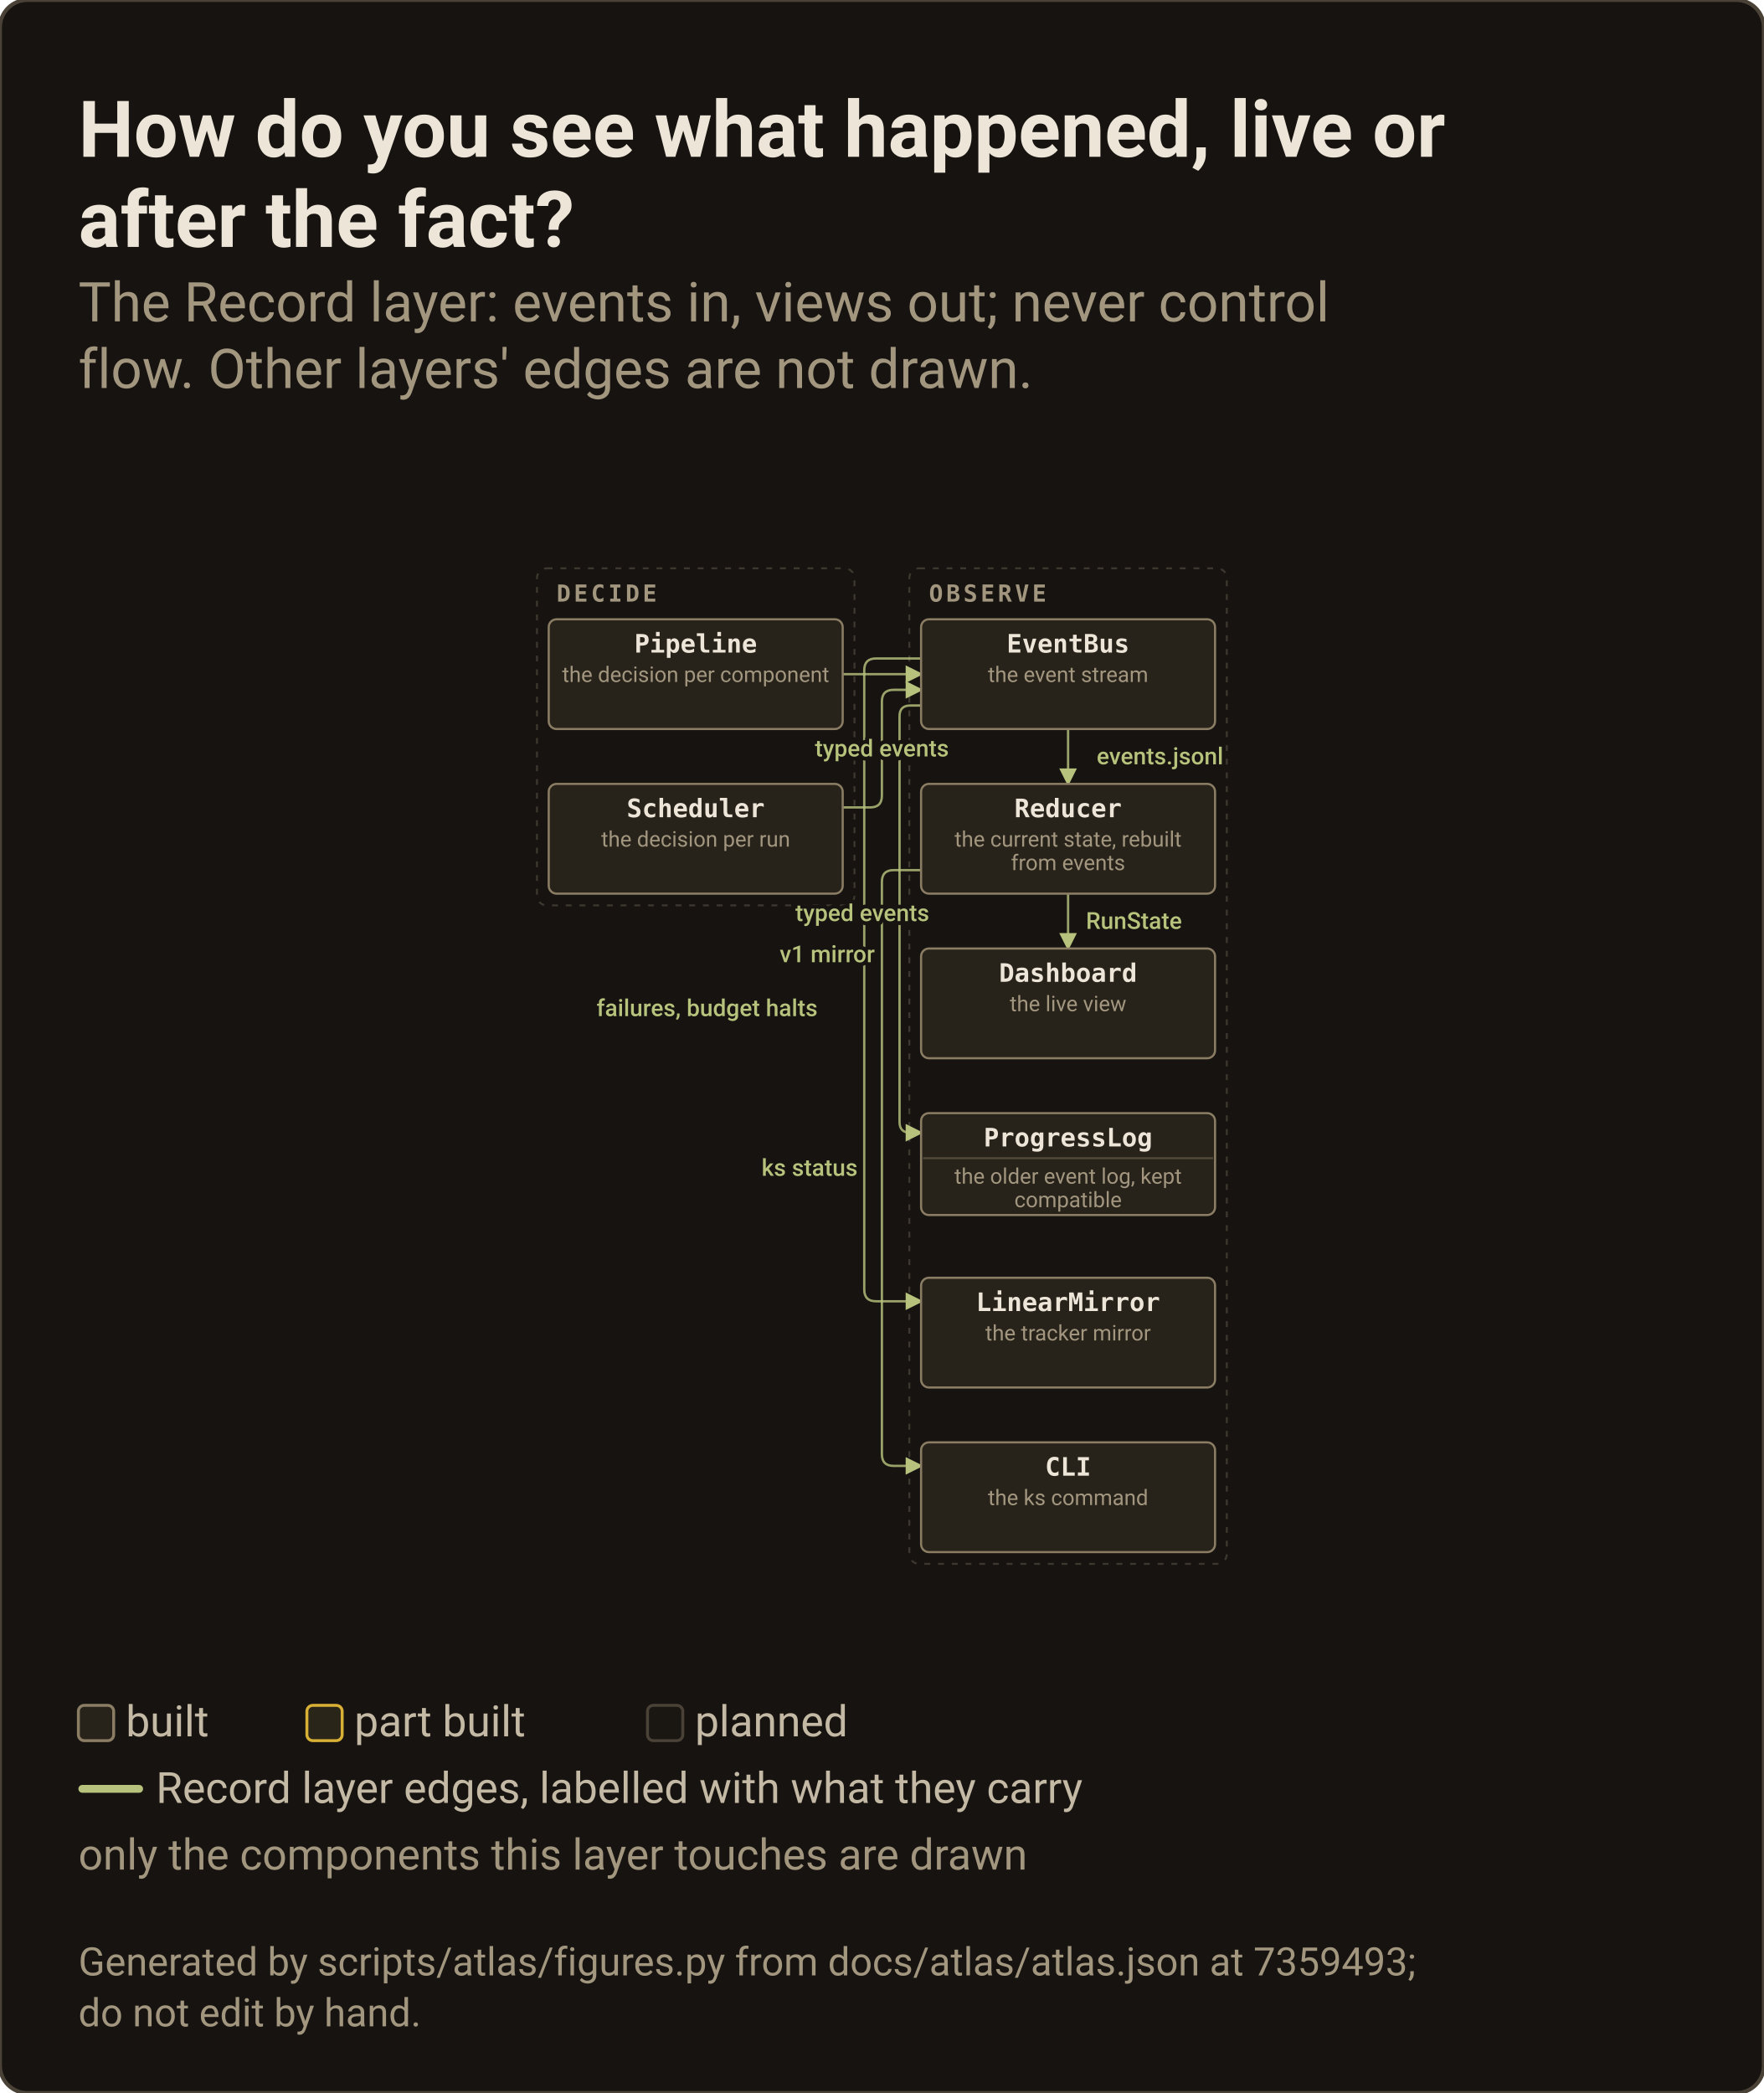
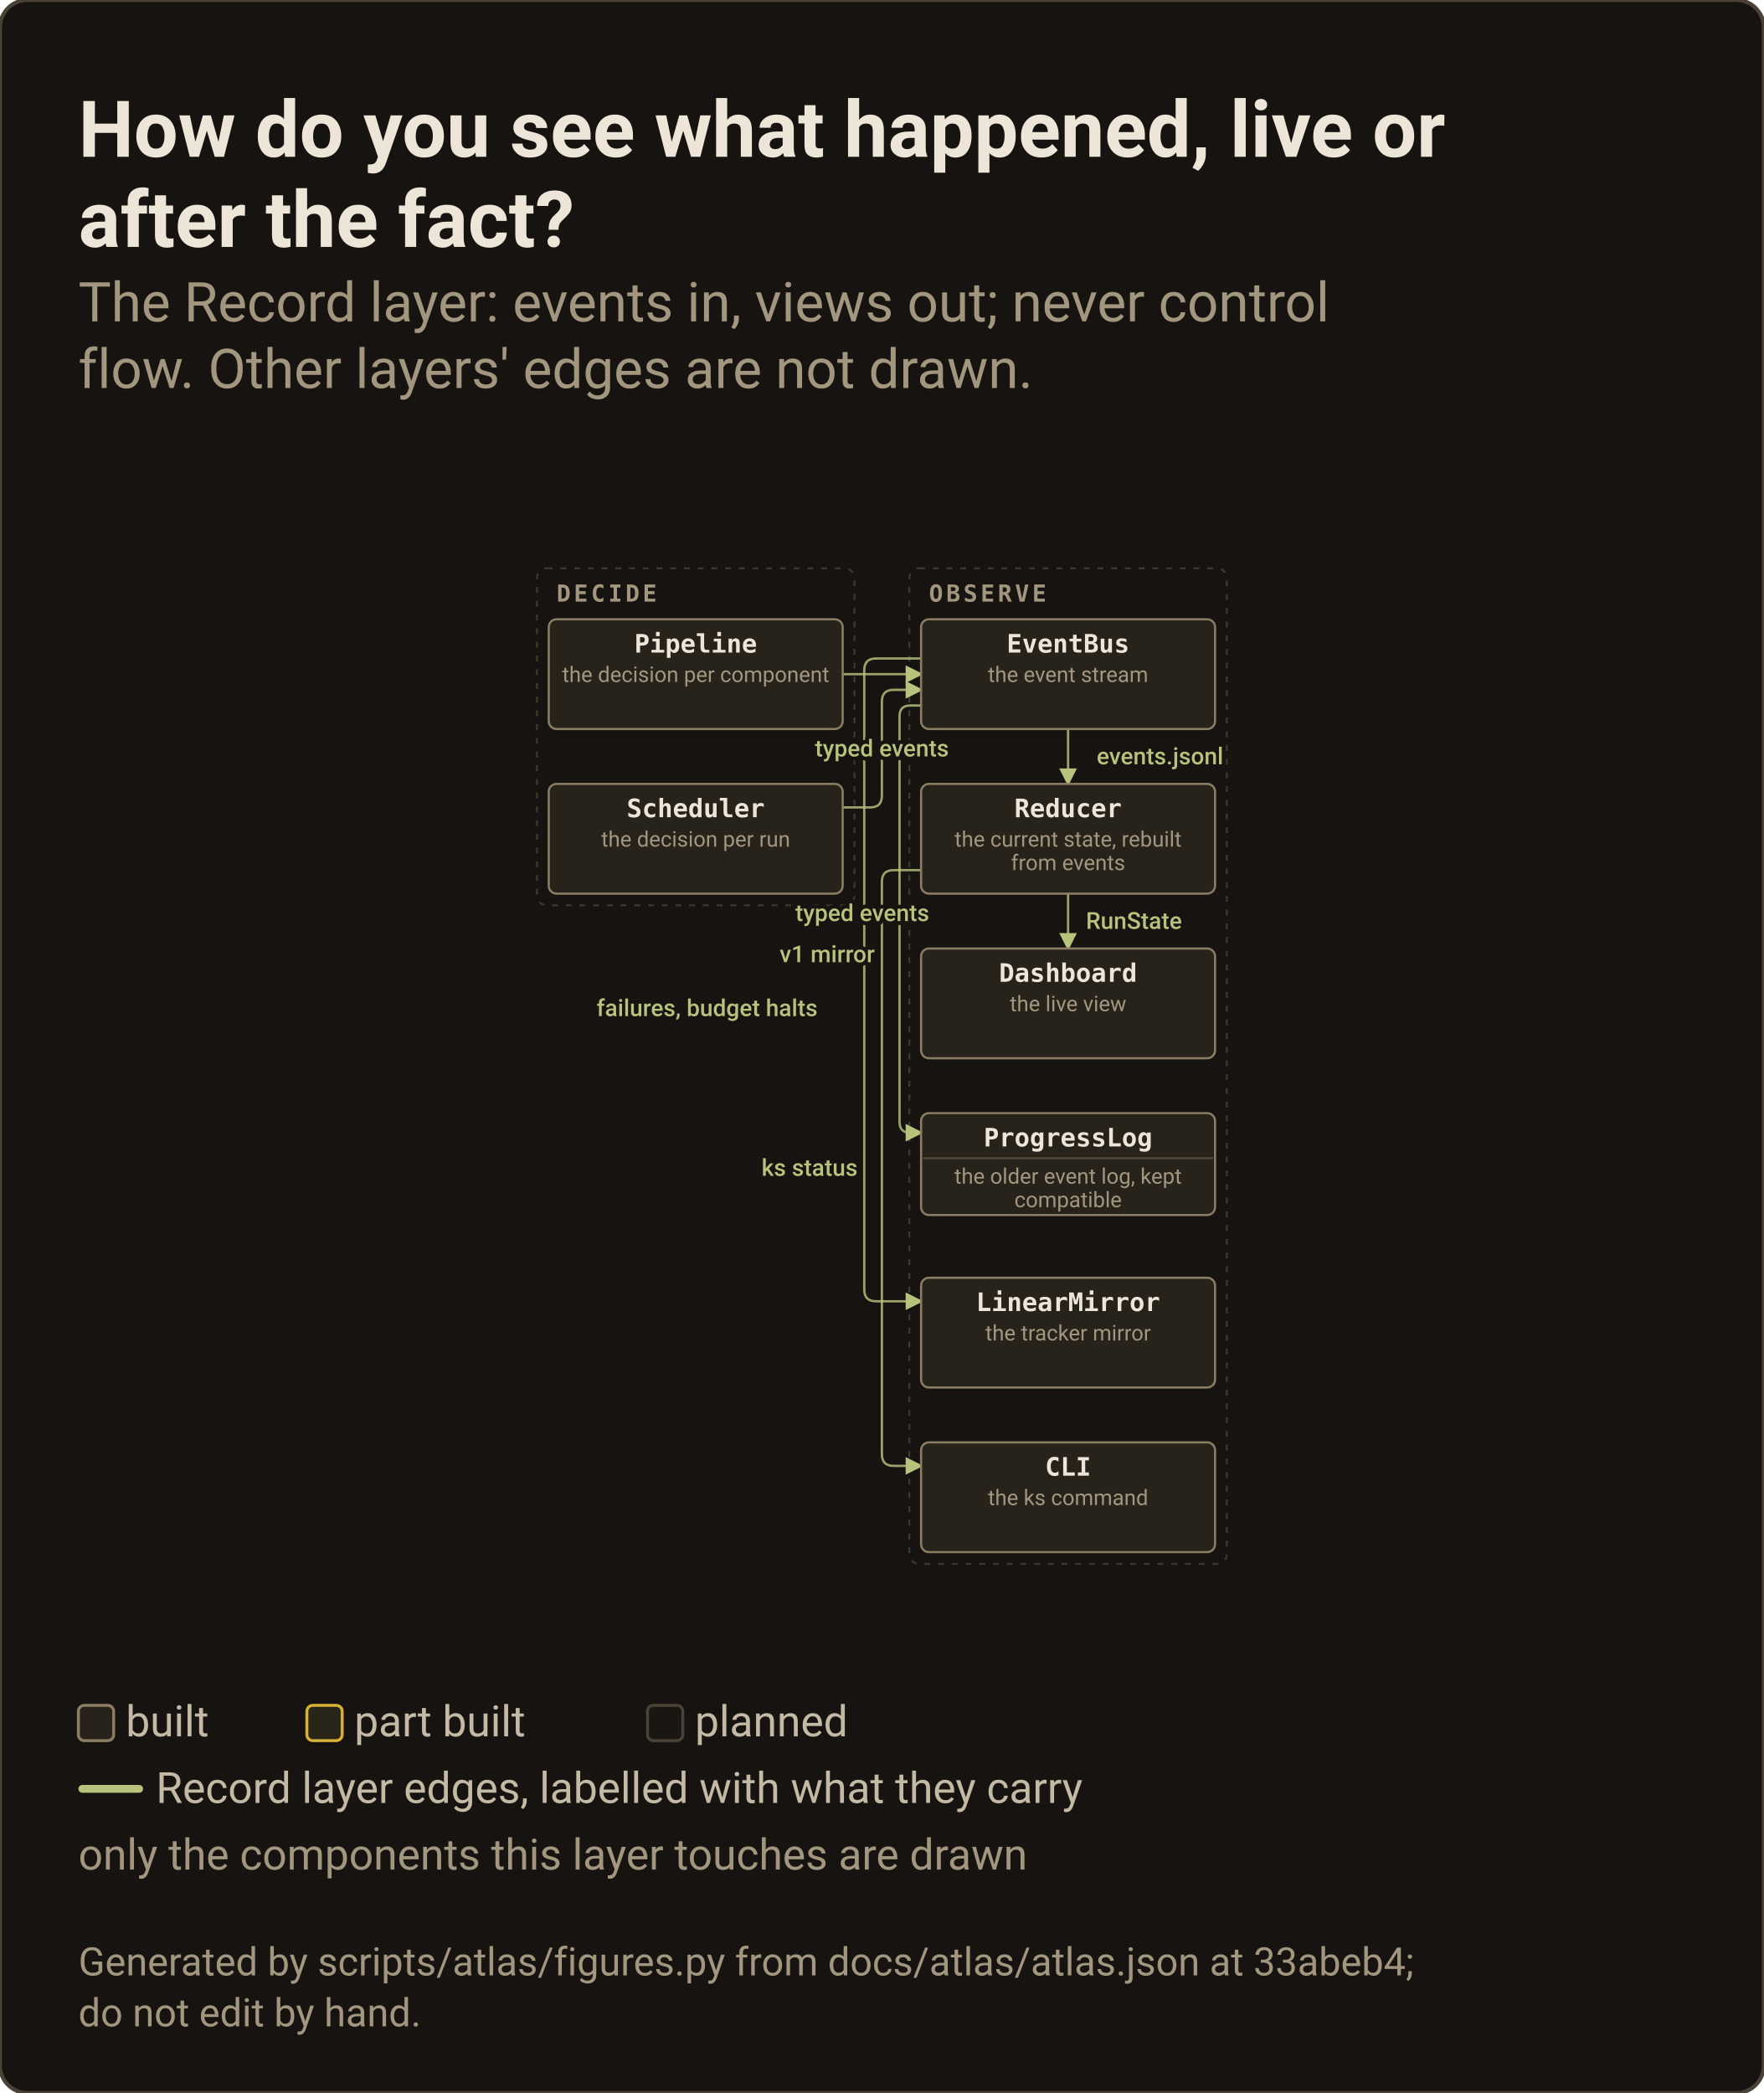
<svg xmlns="http://www.w3.org/2000/svg" width="900" height="1068" viewBox="0 0 900 1068" role="img" aria-label="Record layer of the kstrl system map">
  <rect x="0" y="0" width="900" height="1068" rx="14" fill="#161310" stroke="#4A4237" stroke-width="2" />
  <text x="40.0" y="80.0" class="c0">How do you see what happened, live or</text>
  <text x="40.0" y="126.0" class="c0">after the fact?</text>
  <text x="40.0" y="164.0" class="c1">The Record layer: events in, views out; never control</text>
  <text x="40.0" y="198.0" class="c1">flow. Other layers' edges are not drawn.</text>
  <svg id="map" x="266.0" y="216.0" width="368" height="632" viewBox="0 0 368 632" overflow="visible">
    <defs>
      <marker id="map-m-work" viewBox="0 0 8 8" refX="7" refY="4" markerUnits="userSpaceOnUse" markerWidth="9" markerHeight="9" orient="auto-start-reverse">
        <path d="M0,0 L8,4 L0,8 z" fill="#D9CDB2" />
      </marker>
      <marker id="map-m-measure" viewBox="0 0 8 8" refX="7" refY="4" markerUnits="userSpaceOnUse" markerWidth="9" markerHeight="9" orient="auto-start-reverse">
        <path d="M0,0 L8,4 L0,8 z" fill="#82A7BA" />
      </marker>
      <marker id="map-m-feedback" viewBox="0 0 8 8" refX="7" refY="4" markerUnits="userSpaceOnUse" markerWidth="9" markerHeight="9" orient="auto-start-reverse">
        <path d="M0,0 L8,4 L0,8 z" fill="#E39A86" />
      </marker>
      <marker id="map-m-operator" viewBox="0 0 8 8" refX="7" refY="4" markerUnits="userSpaceOnUse" markerWidth="9" markerHeight="9" orient="auto-start-reverse">
        <path d="M0,0 L8,4 L0,8 z" fill="#DD9BBD" />
      </marker>
      <marker id="map-m-trust" viewBox="0 0 8 8" refX="7" refY="4" markerUnits="userSpaceOnUse" markerWidth="9" markerHeight="9" orient="auto-start-reverse">
        <path d="M0,0 L8,4 L0,8 z" fill="#B48EC9" />
      </marker>
      <marker id="map-m-learn" viewBox="0 0 8 8" refX="7" refY="4" markerUnits="userSpaceOnUse" markerWidth="9" markerHeight="9" orient="auto-start-reverse">
        <path d="M0,0 L8,4 L0,8 z" fill="#86C9A9" />
      </marker>
      <marker id="map-m-record" viewBox="0 0 8 8" refX="7" refY="4" markerUnits="userSpaceOnUse" markerWidth="9" markerHeight="9" orient="auto-start-reverse">
        <path d="M0,0 L8,4 L0,8 z" fill="#B7C27C" />
      </marker>
      <marker id="map-m-change" viewBox="0 0 8 8" refX="7" refY="4" markerUnits="userSpaceOnUse" markerWidth="9" markerHeight="9" orient="auto-start-reverse">
        <path d="M0,0 L8,4 L0,8 z" fill="#E26D5A" />
      </marker>
      <marker id="map-m-reach" viewBox="0 0 8 8" refX="7" refY="4" markerUnits="userSpaceOnUse" markerWidth="9" markerHeight="9" orient="auto-start-reverse">
        <path d="M0,0 L8,4 L0,8 z" fill="#E5A84F" />
      </marker>
    </defs>
    <style>#map .node.quiet{opacity:.42}#map .node.planned{opacity:.5}#map .node.planned.quiet{opacity:.3}#map .node.meas .node__box{stroke:#82A7BA;stroke-width:2.2}#map .node.acts .node__box{stroke:#E5A84F;stroke-width:2.4}#map .node__ring{display:none;fill:none;stroke:#82A7BA;stroke-width:1.6}#map .node.meas .node__ring{display:inline}#map .flow.planned{opacity:.35}#map .flowlbl.planned{opacity:.5}#map .flow.off,#map .flowlbl.off{display:none}#map .flow.hot{opacity:1;stroke-opacity:1;stroke-width:2.6}#map .flowlbl.hot{opacity:1}</style>
    <rect x="8.0" y="74.0" width="162.0" height="172.0" rx="5" fill="none" stroke="#A2967F" stroke-opacity=".28" stroke-width="1" stroke-dasharray="3 4" />
    <text x="18.0" y="91.0" class="t1">DECIDE</text>
    <rect x="198.0" y="74.0" width="162.0" height="508.0" rx="5" fill="none" stroke="#A2967F" stroke-opacity=".28" stroke-width="1" stroke-dasharray="3 4" />
    <text x="208.0" y="91.0" class="t1">OBSERVE</text>
    <g data-layer="flow">
      <path id="map-f58" class="flow observe" data-edge="58" data-from="Pipeline" data-to="EventBus" data-art="typed events" data-kind="observe" data-layer="record" d="M 164.0 128.0 L 204.0 128.0" fill="none" stroke="#B7C27C" stroke-opacity="0.82" stroke-width="1.2" stroke-linecap="round" marker-end="url(#map-m-record)" />
      <path id="map-f59" class="flow observe" data-edge="59" data-from="Scheduler" data-to="EventBus" data-art="typed events" data-kind="observe" data-layer="record" d="M 164.0 196.0 L 178.0 196.0 Q 184.0 196.0 184.0 190.0 L 184.0 142.0 Q 184.0 136.0 190.0 136.0 L 204.0 136.0" fill="none" stroke="#B7C27C" stroke-opacity="0.82" stroke-width="1.2" stroke-linecap="round" marker-end="url(#map-m-record)" />
      <path id="map-f60" class="flow observe" data-edge="60" data-from="EventBus" data-to="ProgressLog" data-art="v1 mirror" data-kind="observe" data-layer="record" d="M 204.0 144.0 L 198.5 144.0 Q 193.0 144.0 193.0 149.5 L 193.0 356.5 Q 193.0 362.0 198.5 362.0 L 204.0 362.0" fill="none" stroke="#B7C27C" stroke-opacity="0.82" stroke-width="1.2" stroke-linecap="round" marker-end="url(#map-m-record)" />
      <path id="map-f61" class="flow observe" data-edge="61" data-from="EventBus" data-to="Reducer" data-art="events.jsonl" data-kind="observe" data-layer="record" d="M 279.0 156.0 L 279.0 184.0" fill="none" stroke="#B7C27C" stroke-opacity="0.82" stroke-width="1.2" stroke-linecap="round" marker-end="url(#map-m-record)" />
      <path id="map-f62" class="flow observe" data-edge="62" data-from="Reducer" data-to="Dashboard" data-art="RunState" data-kind="observe" data-layer="record" d="M 279.0 240.0 L 279.0 268.0" fill="none" stroke="#B7C27C" stroke-opacity="0.82" stroke-width="1.2" stroke-linecap="round" marker-end="url(#map-m-record)" />
      <path id="map-f63" class="flow observe" data-edge="63" data-from="Reducer" data-to="CLI" data-art="ks status" data-kind="observe" data-layer="record" d="M 204.0 228.0 L 190.0 228.0 Q 184.0 228.0 184.0 234.0 L 184.0 526.0 Q 184.0 532.0 190.0 532.0 L 204.0 532.0" fill="none" stroke="#B7C27C" stroke-opacity="0.82" stroke-width="1.2" stroke-linecap="round" marker-end="url(#map-m-record)" />
      <path id="map-f64" class="flow observe" data-edge="64" data-from="EventBus" data-to="LinearMirror" data-art="failures, budget halts" data-kind="observe" data-layer="record" d="M 204.0 120.0 L 181.0 120.0 Q 175.0 120.0 175.0 126.0 L 175.0 442.0 Q 175.0 448.0 181.0 448.0 L 204.0 448.0" fill="none" stroke="#B7C27C" stroke-opacity="0.82" stroke-width="1.2" stroke-linecap="round" marker-end="url(#map-m-record)" />
    </g>
    <g class="node built" data-id="Pipeline" data-kind="component" data-state="built" data-region="decide" role="button" tabindex="0" aria-label="Pipeline, the decision per component, built">
      <rect class="node__box" x="14.0" y="100.0" width="150.0" height="56.0" rx="4.0" fill="#27221A" stroke="#8A7D63" stroke-width="1.1" />
      <rect class="node__ring" x="17.0" y="103.0" width="144.0" height="50.0" rx="3.0" />
      <text x="89.0" y="117.0" class="t2">Pipeline</text>
      <g data-layer="job">
        <text x="89.0" y="132.0" class="t3">the decision per component</text>
      </g>
    </g>
    <g class="node built" data-id="Scheduler" data-kind="component" data-state="built" data-region="decide" role="button" tabindex="0" aria-label="Scheduler, the decision per run, built">
      <rect class="node__box" x="14.0" y="184.0" width="150.0" height="56.0" rx="4.0" fill="#27221A" stroke="#8A7D63" stroke-width="1.1" />
      <rect class="node__ring" x="17.0" y="187.0" width="144.0" height="50.0" rx="3.0" />
      <text x="89.0" y="201.0" class="t2">Scheduler</text>
      <g data-layer="job">
        <text x="89.0" y="216.0" class="t3">the decision per run</text>
      </g>
    </g>
    <g class="node built" data-id="EventBus" data-kind="component" data-state="built" data-region="observe" role="button" tabindex="0" aria-label="EventBus, the event stream, built">
      <rect class="node__box" x="204.0" y="100.0" width="150.0" height="56.0" rx="4.0" fill="#27221A" stroke="#8A7D63" stroke-width="1.1" />
      <rect class="node__ring" x="207.0" y="103.0" width="144.0" height="50.0" rx="3.0" />
      <text x="279.0" y="117.0" class="t2">EventBus</text>
      <g data-layer="job">
        <text x="279.0" y="132.0" class="t3">the event stream</text>
      </g>
    </g>
    <g class="node built" data-id="Reducer" data-kind="component" data-state="built" data-region="observe" role="button" tabindex="0" aria-label="Reducer, the current state, rebuilt from events, built">
      <rect class="node__box" x="204.0" y="184.0" width="150.0" height="56.0" rx="4.0" fill="#27221A" stroke="#8A7D63" stroke-width="1.1" />
      <rect class="node__ring" x="207.0" y="187.0" width="144.0" height="50.0" rx="3.0" />
      <text x="279.0" y="201.0" class="t2">Reducer</text>
      <g data-layer="job">
        <text x="279.0" y="216.0" class="t3">the current state, rebuilt</text>
        <text x="279.0" y="228.0" class="t3">from events</text>
      </g>
    </g>
    <g class="node built" data-id="Dashboard" data-kind="component" data-state="built" data-region="observe" role="button" tabindex="0" aria-label="Dashboard, the live view, built">
      <rect class="node__box" x="204.0" y="268.0" width="150.0" height="56.0" rx="4.0" fill="#27221A" stroke="#8A7D63" stroke-width="1.1" />
      <rect class="node__ring" x="207.0" y="271.0" width="144.0" height="50.0" rx="3.0" />
      <text x="279.0" y="285.0" class="t2">Dashboard</text>
      <g data-layer="job">
        <text x="279.0" y="300.0" class="t3">the live view</text>
      </g>
    </g>
    <g class="node built" data-id="ProgressLog" data-kind="store" data-state="built" data-region="observe" role="button" tabindex="0" aria-label="ProgressLog, the older event log, kept compatible, built">
      <rect class="node__box" x="204.0" y="352.0" width="150.0" height="52.0" rx="4.0" fill="#27221A" stroke="#8A7D63" stroke-width="1.1" />
      <rect class="node__ring" x="207.0" y="355.0" width="144.0" height="46.0" rx="3.0" />
      <text x="279.0" y="369.0" class="t2">ProgressLog</text>
      <line x1="205.0" y1="375.0" x2="353.0" y2="375.0" stroke="#8A7D63" stroke-opacity=".45" stroke-width="1" />
      <g data-layer="job">
        <text x="279.0" y="388.0" class="t3">the older event log, kept</text>
        <text x="279.0" y="400.0" class="t3">compatible</text>
      </g>
    </g>
    <g class="node built" data-id="LinearMirror" data-kind="component" data-state="built" data-region="observe" role="button" tabindex="0" aria-label="LinearMirror, the tracker mirror, built">
      <rect class="node__box" x="204.0" y="436.0" width="150.0" height="56.0" rx="4.0" fill="#27221A" stroke="#8A7D63" stroke-width="1.1" />
      <rect class="node__ring" x="207.0" y="439.0" width="144.0" height="50.0" rx="3.0" />
      <text x="279.0" y="453.0" class="t2">LinearMirror</text>
      <g data-layer="job">
        <text x="279.0" y="468.0" class="t3">the tracker mirror</text>
      </g>
    </g>
    <g class="node built" data-id="CLI" data-kind="component" data-state="built" data-region="observe" role="button" tabindex="0" aria-label="CLI, the ks command, built">
      <rect class="node__box" x="204.0" y="520.0" width="150.0" height="56.0" rx="4.0" fill="#27221A" stroke="#8A7D63" stroke-width="1.1" />
      <rect class="node__ring" x="207.0" y="523.0" width="144.0" height="50.0" rx="3.0" />
      <text x="279.0" y="537.0" class="t2">CLI</text>
      <g data-layer="job">
        <text x="279.0" y="552.0" class="t3">the ks command</text>
      </g>
    </g>
    <g data-layer="flow">
      <g class="flowlbl observe" data-edge="58" data-from="Pipeline" data-to="EventBus" data-layer="record">
        <text x="184.0" y="170.0" class="t0">typed events</text>
      </g>
      <g class="flowlbl observe" data-edge="59" data-from="Scheduler" data-to="EventBus" data-layer="record">
        <text x="174.0" y="254.0" class="t0">typed events</text>
      </g>
      <g class="flowlbl observe" data-edge="60" data-from="EventBus" data-to="ProgressLog" data-layer="record">
        <text x="156.1" y="275.0" class="t0">v1 mirror</text>
      </g>
      <g class="flowlbl observe" data-edge="61" data-from="EventBus" data-to="Reducer" data-layer="record">
        <text x="325.9" y="174.0" class="t0">events.jsonl</text>
      </g>
      <g class="flowlbl observe" data-edge="62" data-from="Reducer" data-to="Dashboard" data-layer="record">
        <text x="312.6" y="258.0" class="t0">RunState</text>
      </g>
      <g class="flowlbl observe" data-edge="63" data-from="Reducer" data-to="CLI" data-layer="record">
        <text x="147.1" y="384.0" class="t0">ks status</text>
      </g>
      <g class="flowlbl observe" data-edge="64" data-from="EventBus" data-to="LinearMirror" data-layer="record">
        <text x="94.8" y="302.5" class="t0">failures, budget halts</text>
      </g>
    </g>
    <style>#map .t0{font-family:ui-sans-serif,system-ui,-apple-system,"SF Pro Text","Segoe UI",Roboto,"Helvetica Neue",Arial,sans-serif;font-size:12.0px;font-weight:500;fill:#B7C27C;text-anchor:middle;paint-order:stroke;stroke:#161310;stroke-width:4;stroke-linejoin:round}#map .t1{font-family:ui-monospace,"SF Mono",SFMono-Regular,"JetBrains Mono",Menlo,Consolas,monospace;font-size:12.0px;font-weight:600;fill:#A2967F;text-anchor:start;letter-spacing:.13em}#map .t2{font-family:ui-monospace,"SF Mono",SFMono-Regular,"JetBrains Mono",Menlo,Consolas,monospace;font-size:13.0px;font-weight:600;fill:#ECE5D8;text-anchor:middle}#map .t3{font-family:ui-sans-serif,system-ui,-apple-system,"SF Pro Text","Segoe UI",Roboto,"Helvetica Neue",Arial,sans-serif;font-size:11.0px;font-weight:400;fill:#A2967F;text-anchor:middle}</style>
  </svg>
  <rect x="40.0" y="870.2" width="18" height="18" rx="3" fill="#27221A" stroke="#8A7D63" stroke-width="1.5" />
  <text x="64.2" y="886.0" class="c2">built</text>
  <rect x="156.6" y="870.2" width="18" height="18" rx="3" fill="#2A2519" stroke="#D9B036" stroke-width="1.5" />
  <text x="180.8" y="886.0" class="c2">part built</text>
  <rect x="330.4" y="870.2" width="18" height="18" rx="3" fill="#1A1713" stroke="#4A4237" stroke-width="1.5" />
  <text x="354.6" y="886.0" class="c2">planned</text>
  <rect x="40.0" y="910.8" width="33" height="4" rx="2" fill="#B7C27C" />
  <text x="79.6" y="920.0" class="c2">Record layer edges, labelled with what they carry</text>
  <text x="40.0" y="954.0" class="c3">only the components this layer touches are drawn</text>
-   <text x="40.0" y="1008.0" class="c4">Generated by scripts/atlas/figures.py from docs/atlas/atlas.json at 7359493;</text>
+   <text x="40.0" y="1008.0" class="c4">Generated by scripts/atlas/figures.py from docs/atlas/atlas.json at 33abeb4;</text>
  <text x="40.0" y="1034.0" class="c4">do not edit by hand.</text>
  <style>.c0{font-family:ui-sans-serif,system-ui,-apple-system,"SF Pro Text","Segoe UI",Roboto,"Helvetica Neue",Arial,sans-serif;font-size:40.0px;font-weight:600;fill:#ECE5D8;text-anchor:start}.c1{font-family:ui-sans-serif,system-ui,-apple-system,"SF Pro Text","Segoe UI",Roboto,"Helvetica Neue",Arial,sans-serif;font-size:28.0px;font-weight:400;fill:#A2967F;text-anchor:start}.c2{font-family:ui-sans-serif,system-ui,-apple-system,"SF Pro Text","Segoe UI",Roboto,"Helvetica Neue",Arial,sans-serif;font-size:22.0px;font-weight:400;fill:#C4B9A4;text-anchor:start}.c3{font-family:ui-sans-serif,system-ui,-apple-system,"SF Pro Text","Segoe UI",Roboto,"Helvetica Neue",Arial,sans-serif;font-size:22.0px;font-weight:400;fill:#A2967F;text-anchor:start}.c4{font-family:ui-sans-serif,system-ui,-apple-system,"SF Pro Text","Segoe UI",Roboto,"Helvetica Neue",Arial,sans-serif;font-size:20.0px;font-weight:400;fill:#A2967F;text-anchor:start}</style>
</svg>
